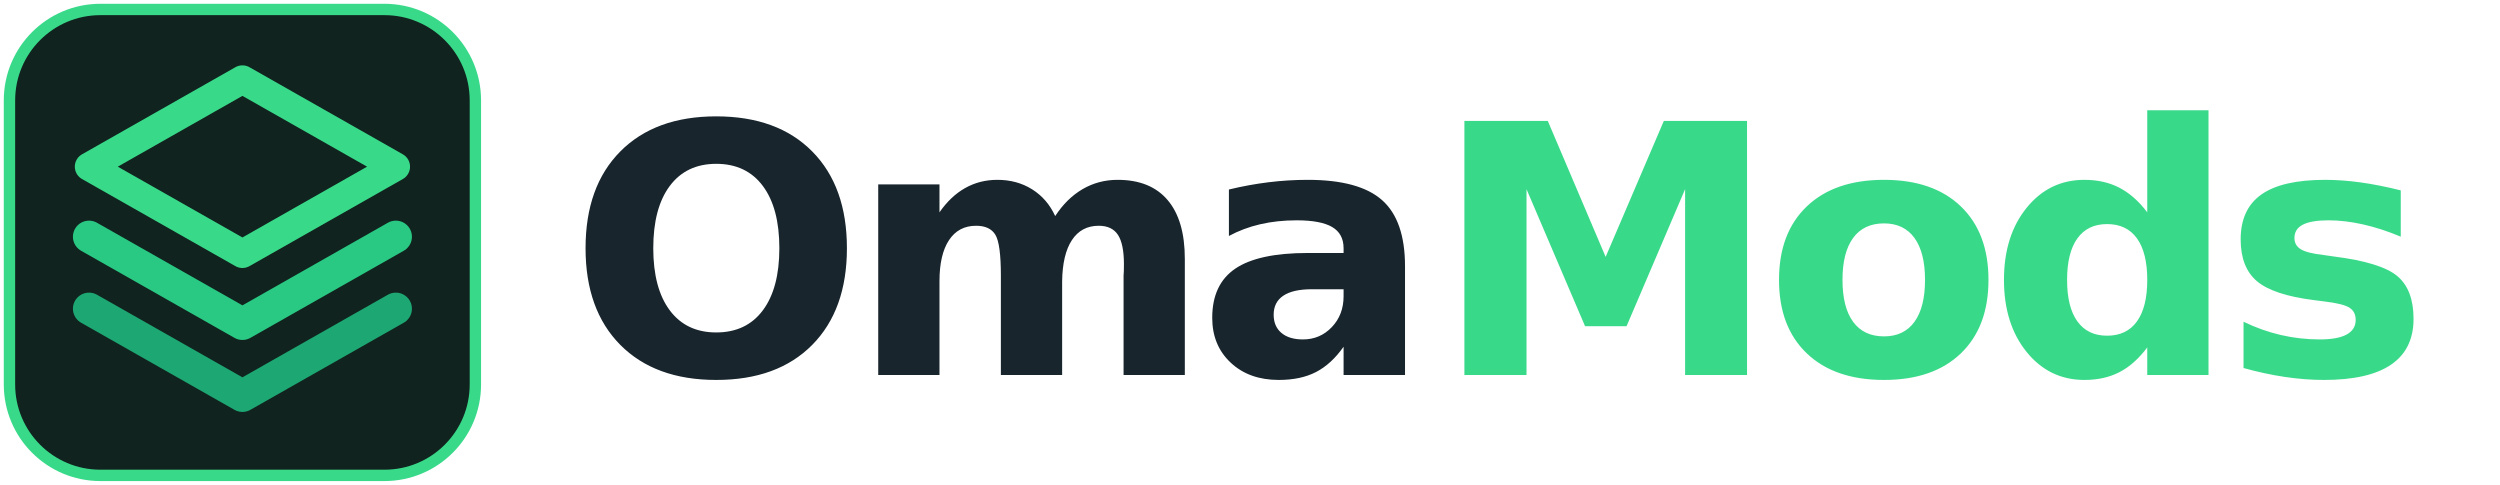
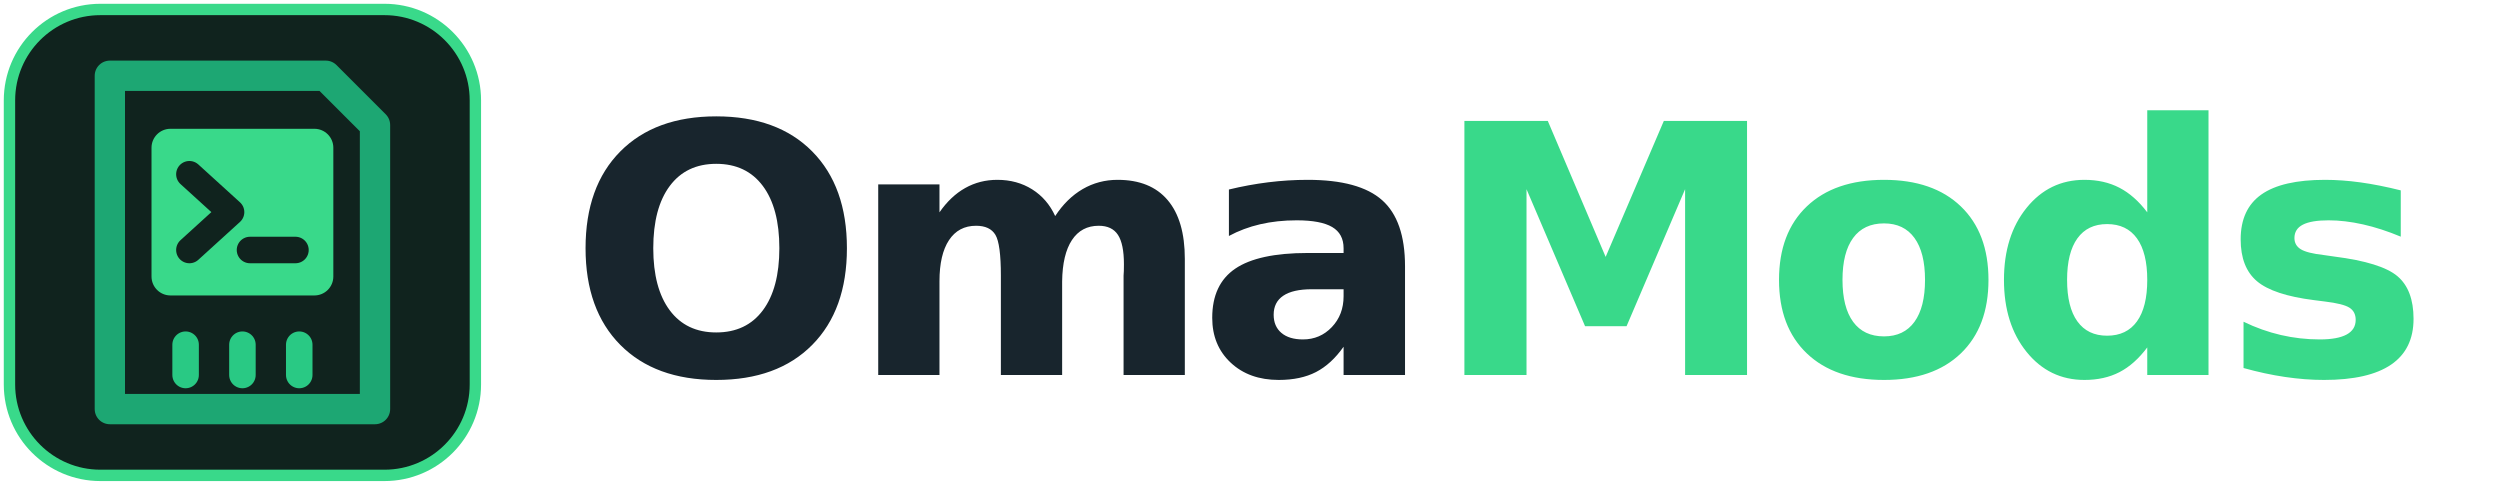
<svg xmlns="http://www.w3.org/2000/svg" viewBox="0 0 1320 256" role="img" aria-label="OmaMods logo">
  <rect x="5" y="5" width="246" height="246" rx="48" fill="#10231e" stroke="#39d98a" stroke-width="6" />
  <g fill="none" stroke-linecap="round" stroke-linejoin="round">
-     <path d="M128 42 209 88 128 134 47 88Z" stroke="#39d98a" stroke-width="15" />
-     <path d="M47 125 128 171 209 125" stroke="#29c984" stroke-width="17" />
-     <path d="M47 163 128 209 209 163" stroke="#1da773" stroke-width="17" />
+     <path d="M58 40H172L198 66V216H58Z" stroke="#1da773" stroke-width="16" />
+     <rect x="80" y="68" width="96" height="88" rx="10" fill="#39d98a" />
+     <path d="M100 92 122 112 100 132" stroke="#10231e" stroke-width="14" />
+     <path d="M132 132H156" stroke="#10231e" stroke-width="14" />
+     <path d="M98 182V198M128 182V198M158 182V198" stroke="#29c984" stroke-width="14" />
  </g>
  <text x="300" y="198" fill="#18252d" font-family="DejaVu Sans,Arial,sans-serif" font-size="184" font-weight="700" letter-spacing="-8">Oma<tspan fill="#39d98a">Mods</tspan>
  </text>
</svg>
